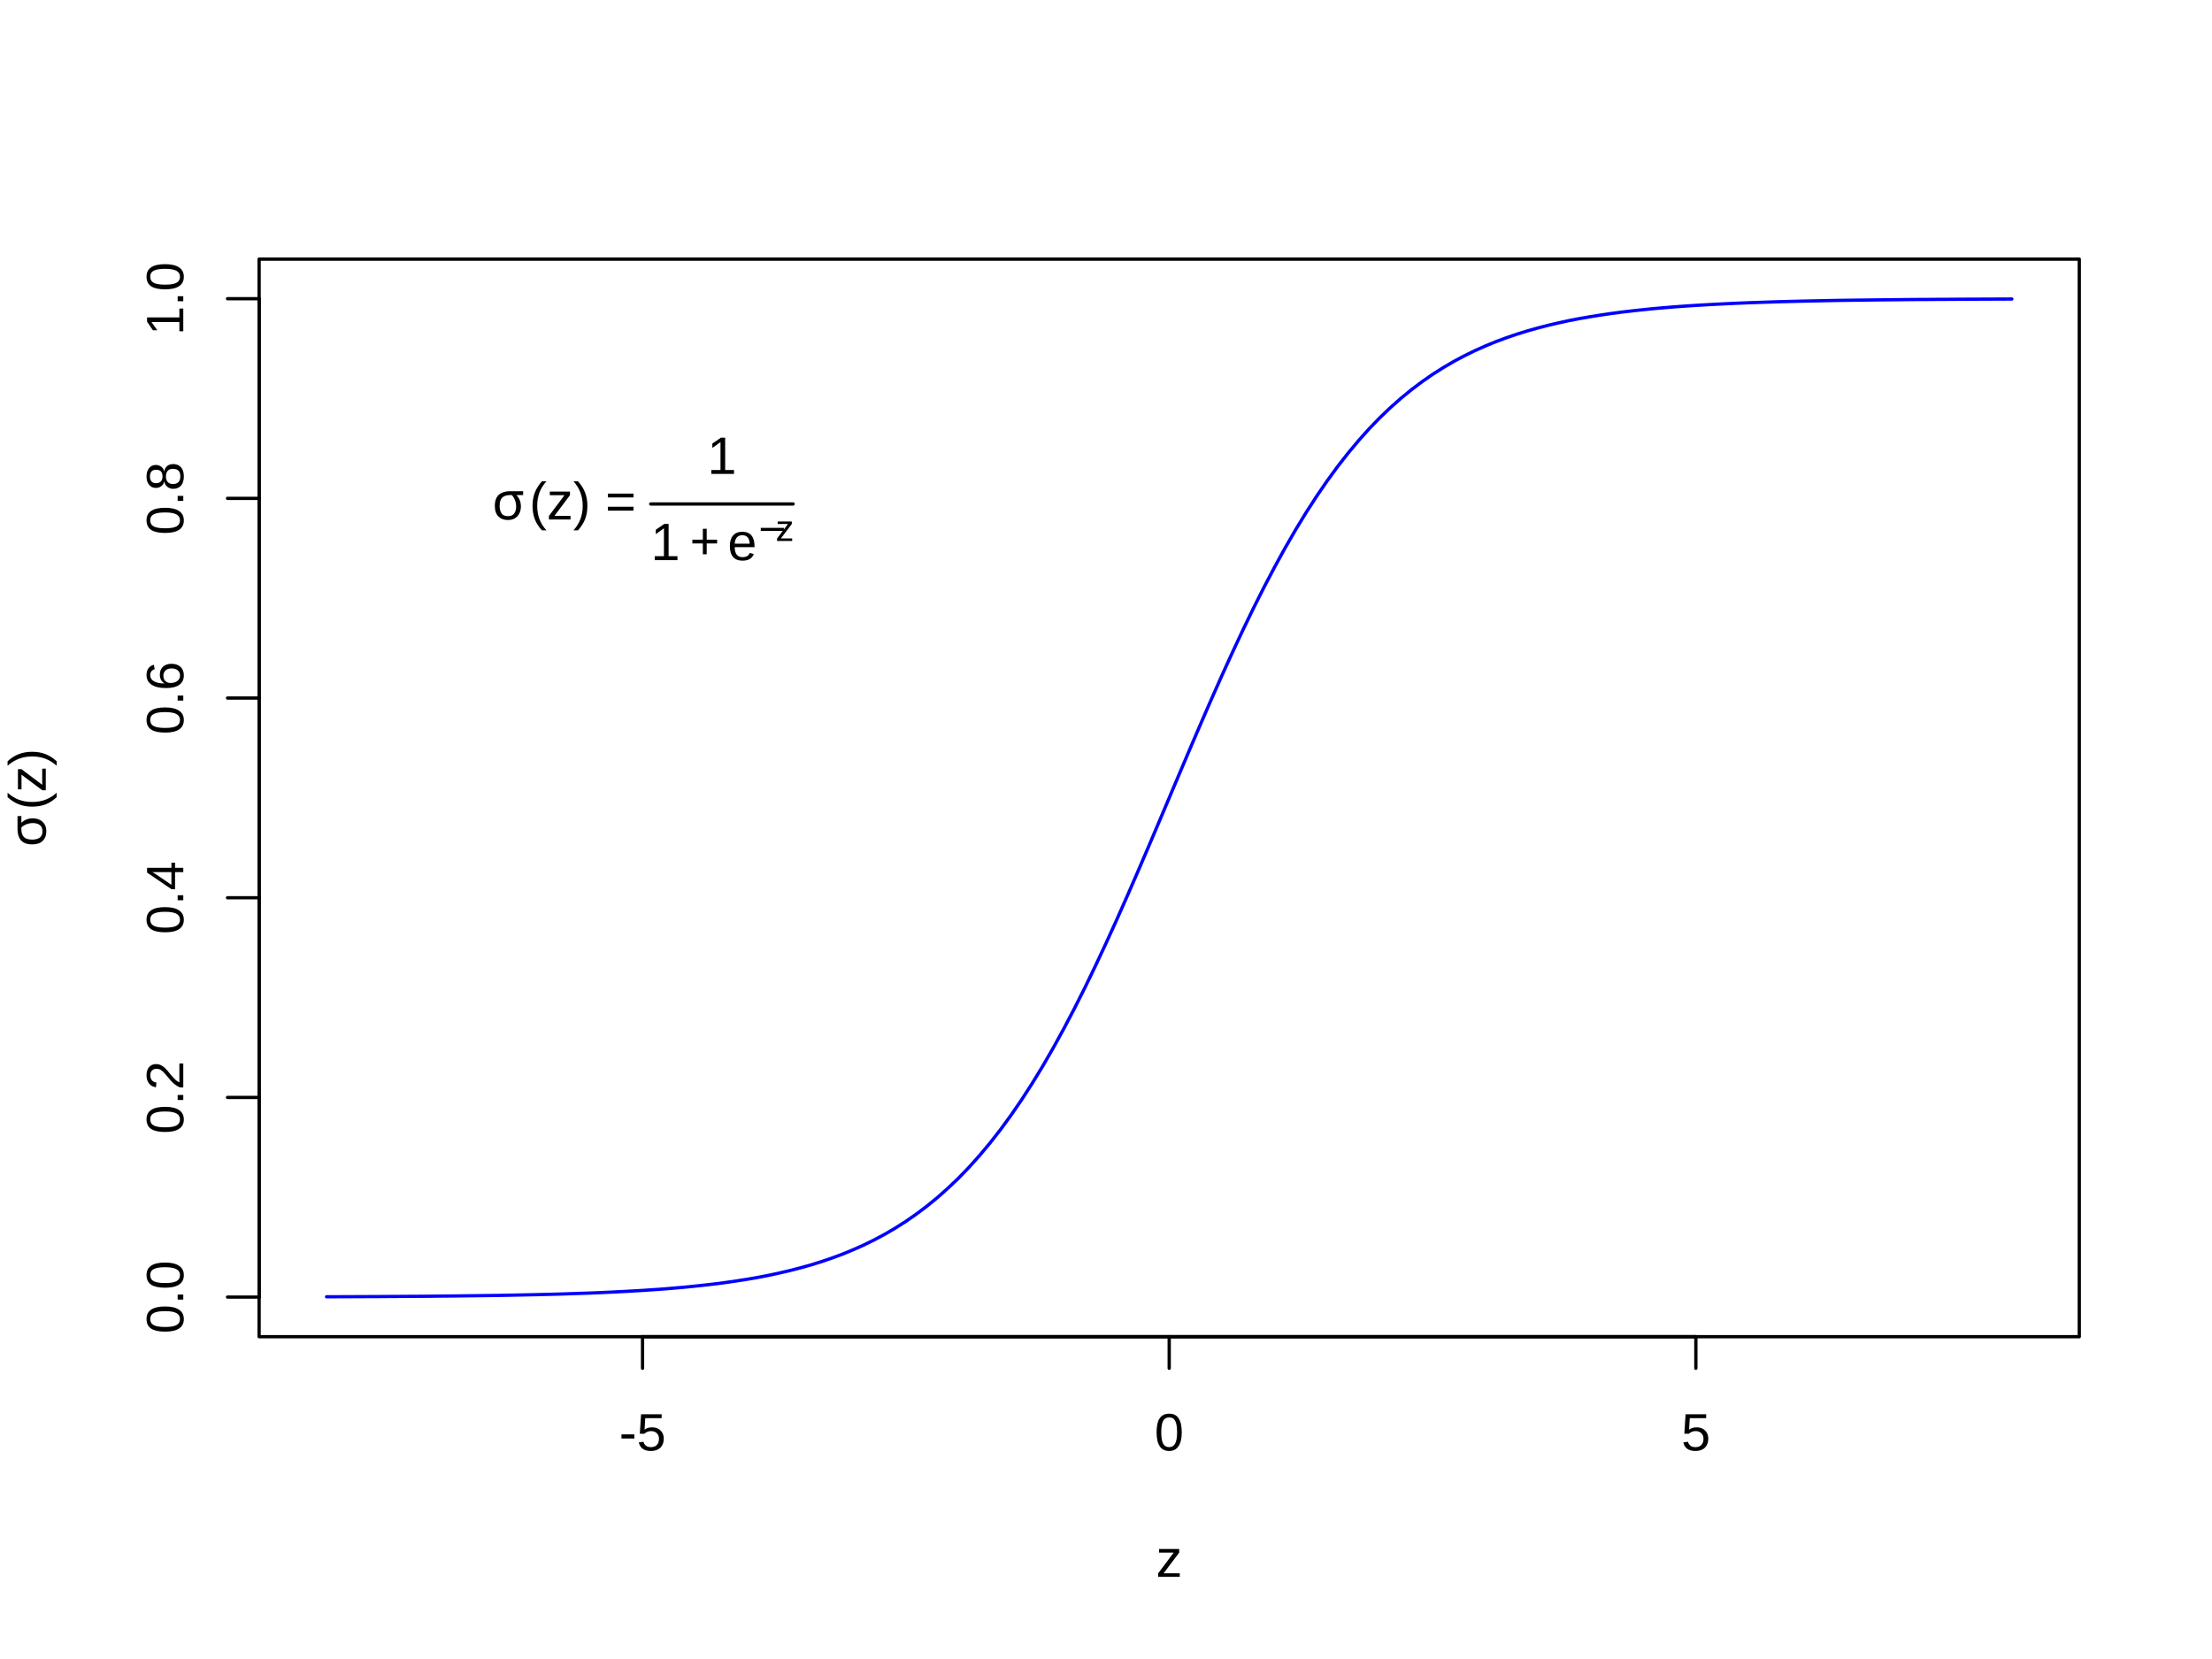
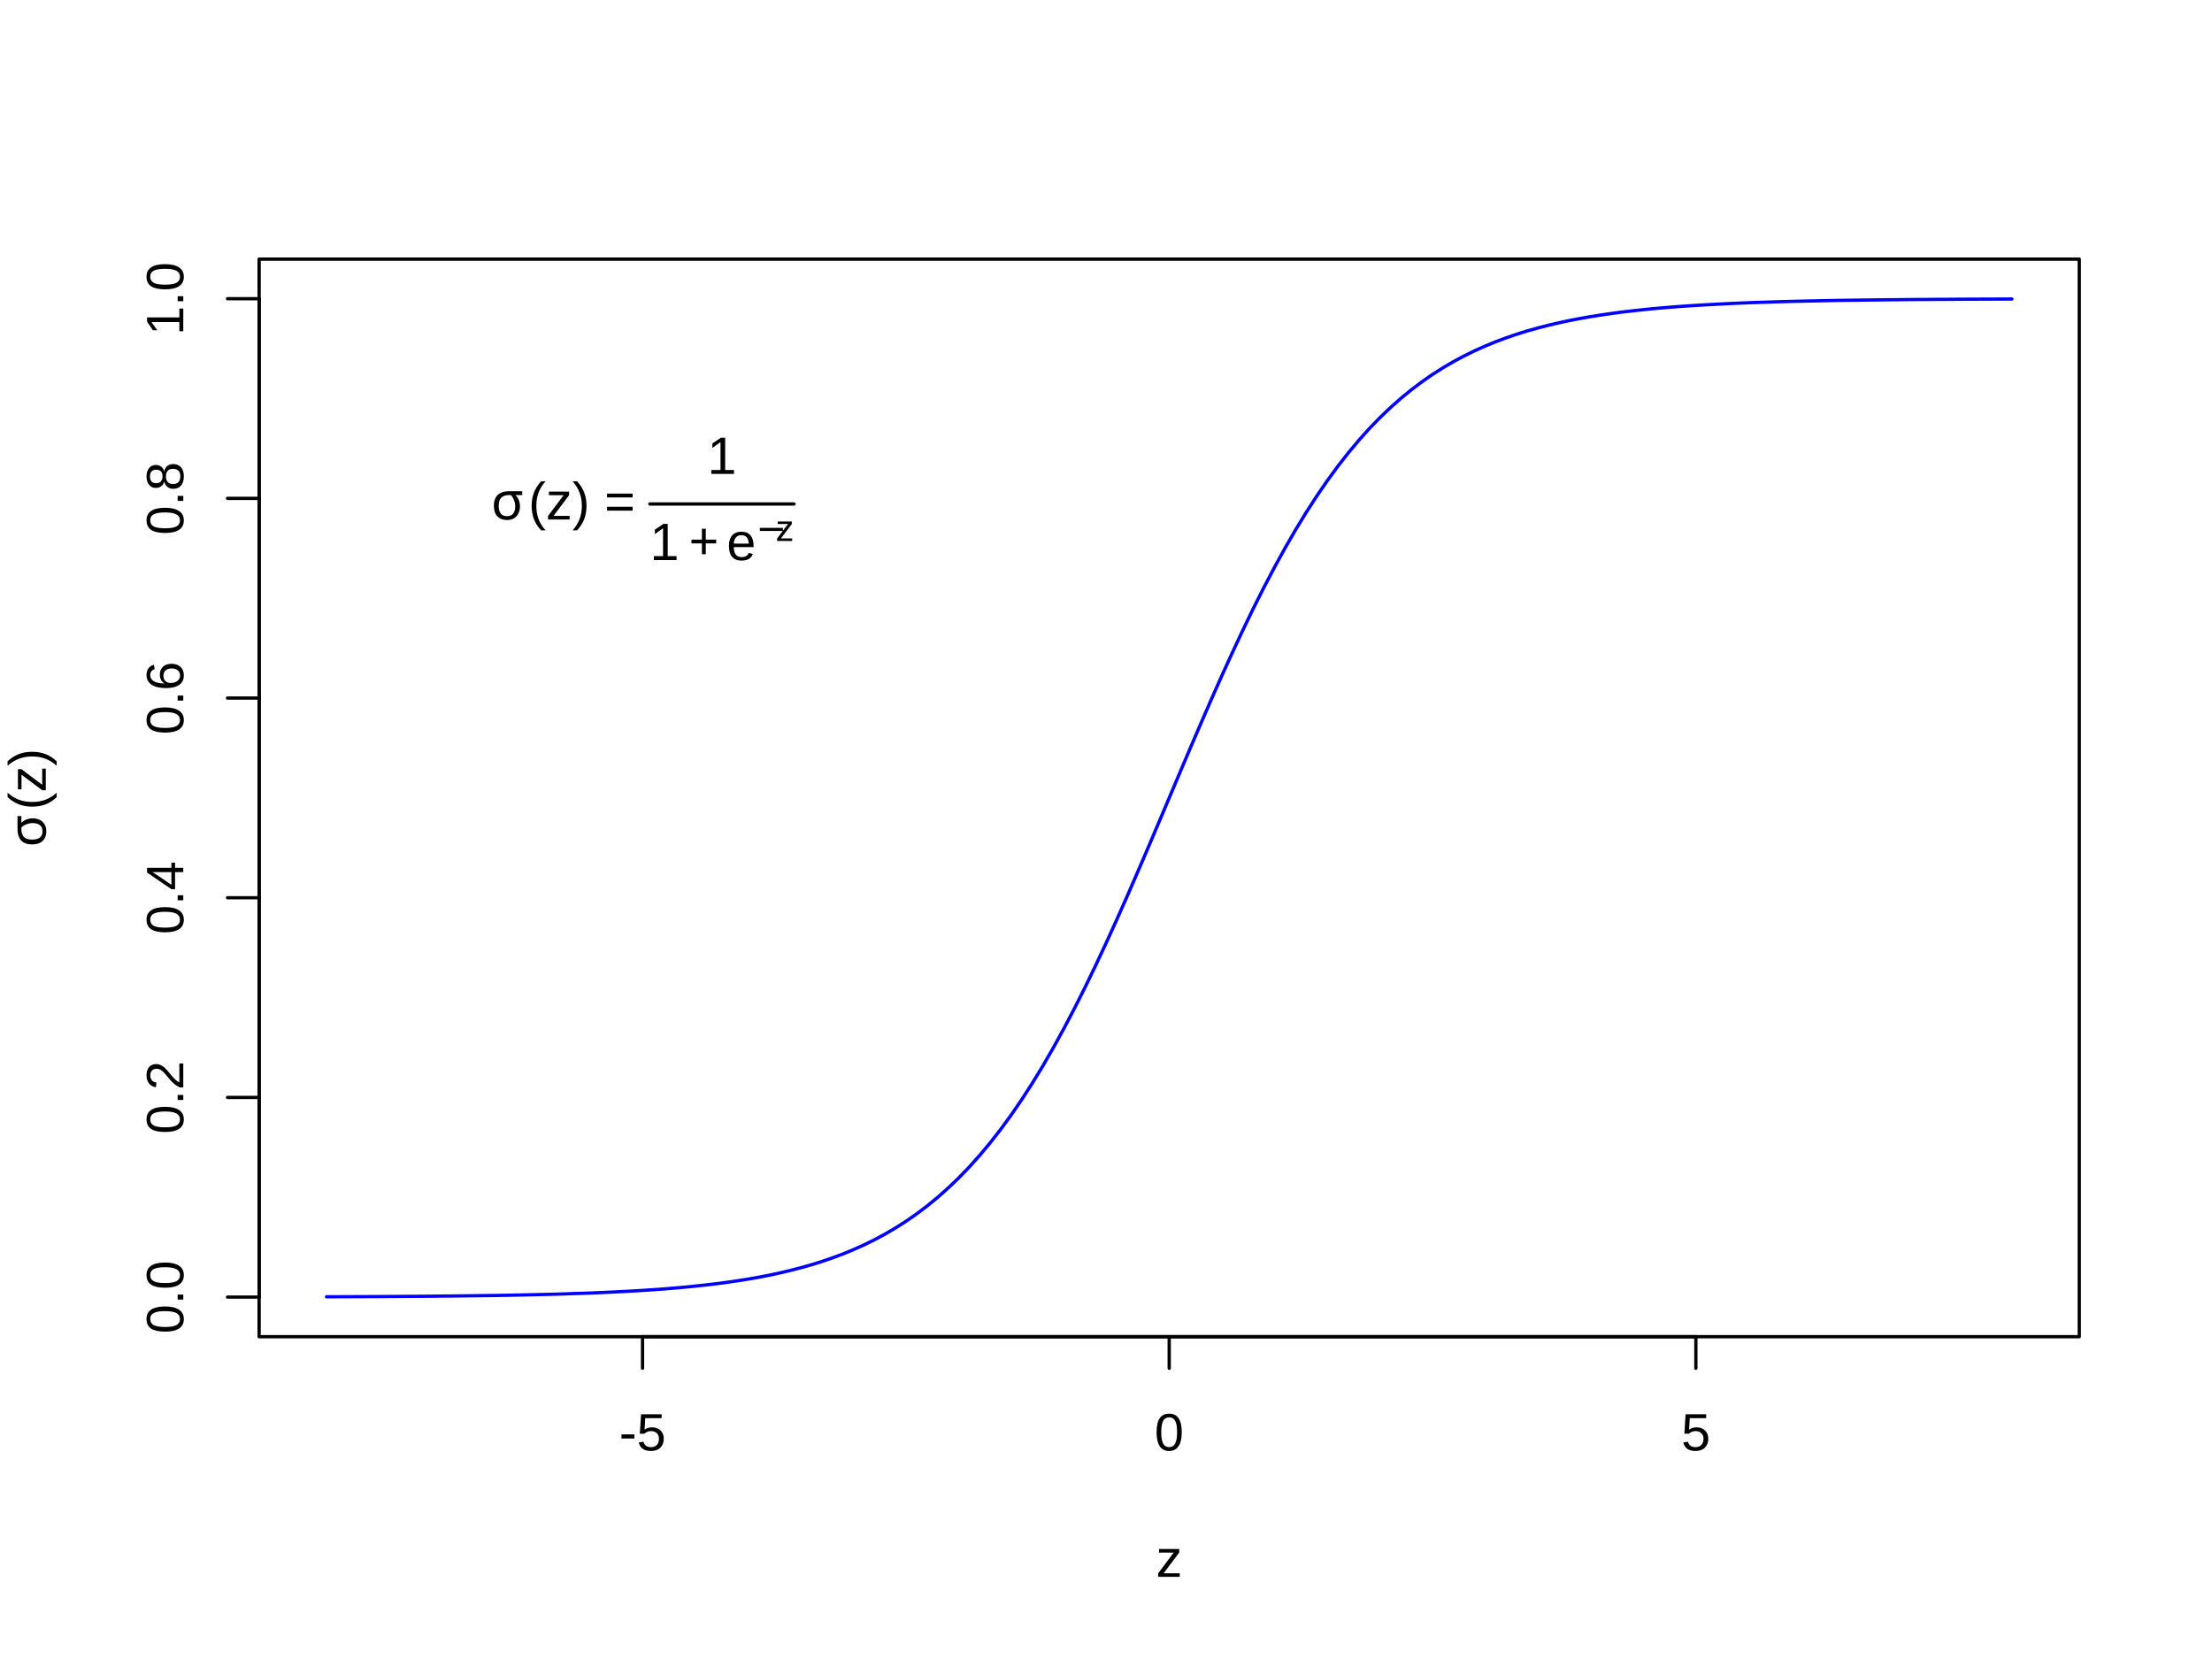
<svg xmlns="http://www.w3.org/2000/svg" viewBox="0 0 504.00 378.00">
  <defs>
    <style type="text/css">
    line, polyline, polygon, path, rect, circle {
      fill: none;
      stroke: #000000;
      stroke-linecap: round;
      stroke-linejoin: round;
      stroke-miterlimit: 10.00;
    }
  </style>
  </defs>
  <rect width="100%" height="100%" style="stroke: none; fill: #FFFFFF;" />
  <defs>
    <clipPath id="cpNTkuMDR8NDczLjc2fDMwNC41Nnw1OS4wNA==">
      <rect x="59.04" y="59.04" width="414.72" height="245.52" />
    </clipPath>
  </defs>
  <polyline points="74.40,295.47 76.80,295.46 79.20,295.45 81.60,295.44 84.00,295.43 86.40,295.42 88.80,295.40 91.20,295.39 93.60,295.37 96.00,295.36 98.40,295.34 100.80,295.31 103.20,295.29 105.60,295.26 108.00,295.23 110.40,295.20 112.80,295.17 115.20,295.13 117.60,295.08 120.00,295.03 122.40,294.98 124.80,294.92 127.20,294.86 129.60,294.78 132.00,294.70 134.40,294.62 136.80,294.52 139.20,294.41 141.60,294.29 144.00,294.16 146.40,294.02 148.80,293.86 151.20,293.69 153.60,293.49 156.00,293.28 158.40,293.04 160.80,292.78 163.20,292.50 165.60,292.18 168.00,291.83 170.40,291.45 172.80,291.03 175.20,290.57 177.60,290.05 180.00,289.49 182.40,288.87 184.80,288.20 187.20,287.45 189.60,286.63 192.00,285.74 194.40,284.75 196.80,283.68 199.20,282.50 201.60,281.22 204.00,279.81 206.40,278.29 208.80,276.62 211.20,274.81 213.60,272.85 216.00,270.72 218.40,268.43 220.80,265.95 223.20,263.27 225.60,260.40 228.00,257.33 230.40,254.04 232.80,250.54 235.20,246.82 237.60,242.89 240.00,238.73 242.40,234.36 244.80,229.79 247.20,225.02 249.60,220.06 252.00,214.93 254.40,209.66 256.80,204.25 259.20,198.73 261.60,193.14 264.00,187.48 266.40,181.80 268.80,176.12 271.20,170.46 273.60,164.87 276.00,159.35 278.40,153.94 280.80,148.67 283.20,143.54 285.60,138.58 288.00,133.81 290.40,129.24 292.80,124.87 295.20,120.71 297.60,116.78 300.00,113.06 302.40,109.56 304.80,106.27 307.20,103.20 309.60,100.33 312.00,97.65 314.40,95.17 316.80,92.88 319.20,90.75 321.60,88.79 324.00,86.98 326.40,85.31 328.80,83.79 331.20,82.38 333.60,81.10 336.00,79.92 338.40,78.85 340.80,77.86 343.20,76.97 345.60,76.15 348.00,75.40 350.40,74.73 352.80,74.11 355.20,73.55 357.60,73.03 360.00,72.57 362.40,72.15 364.80,71.77 367.20,71.42 369.60,71.10 372.00,70.82 374.40,70.56 376.80,70.32 379.20,70.11 381.60,69.91 384.00,69.74 386.40,69.58 388.80,69.44 391.20,69.31 393.60,69.19 396.00,69.08 398.40,68.98 400.80,68.90 403.20,68.82 405.60,68.74 408.00,68.68 410.40,68.62 412.80,68.57 415.20,68.52 417.60,68.47 420.00,68.43 422.40,68.40 424.80,68.37 427.20,68.34 429.60,68.31 432.00,68.29 434.40,68.26 436.80,68.24 439.20,68.23 441.60,68.21 444.00,68.20 446.40,68.18 448.80,68.17 451.20,68.16 453.60,68.15 456.00,68.14 458.40,68.13 " style="stroke-width: 0.75; stroke: #0000FF;" clip-path="url(#cpNTkuMDR8NDczLjc2fDMwNC41Nnw1OS4wNA==)" />
  <defs>
    <clipPath id="cpMC4wMHw1MDQuMDB8Mzc4LjAwfDAuMDA=">
      <rect x="0.00" y="0.00" width="504.00" height="378.00" />
    </clipPath>
  </defs>
  <line x1="146.40" y1="304.56" x2="386.40" y2="304.56" style="stroke-width: 0.75;" clip-path="url(#cpMC4wMHw1MDQuMDB8Mzc4LjAwfDAuMDA=)" />
  <line x1="146.40" y1="304.56" x2="146.40" y2="311.76" style="stroke-width: 0.75;" clip-path="url(#cpMC4wMHw1MDQuMDB8Mzc4LjAwfDAuMDA=)" />
  <line x1="266.40" y1="304.56" x2="266.40" y2="311.76" style="stroke-width: 0.75;" clip-path="url(#cpMC4wMHw1MDQuMDB8Mzc4LjAwfDAuMDA=)" />
  <line x1="386.40" y1="304.56" x2="386.40" y2="311.76" style="stroke-width: 0.75;" clip-path="url(#cpMC4wMHw1MDQuMDB8Mzc4LjAwfDAuMDA=)" />
  <g clip-path="url(#cpMC4wMHw1MDQuMDB8Mzc4LjAwfDAuMDA=)">
    <text x="141.07" y="330.48" style="font-size: 12.00px; font-family: Arial;" textLength="10.67px" lengthAdjust="spacingAndGlyphs">-5</text>
  </g>
  <g clip-path="url(#cpMC4wMHw1MDQuMDB8Mzc4LjAwfDAuMDA=)">
    <text x="263.06" y="330.48" style="font-size: 12.00px; font-family: Arial;" textLength="6.67px" lengthAdjust="spacingAndGlyphs">0</text>
  </g>
  <g clip-path="url(#cpMC4wMHw1MDQuMDB8Mzc4LjAwfDAuMDA=)">
    <text x="383.06" y="330.48" style="font-size: 12.00px; font-family: Arial;" textLength="6.67px" lengthAdjust="spacingAndGlyphs">5</text>
  </g>
  <line x1="59.04" y1="295.54" x2="59.04" y2="68.06" style="stroke-width: 0.75;" clip-path="url(#cpMC4wMHw1MDQuMDB8Mzc4LjAwfDAuMDA=)" />
  <line x1="59.04" y1="295.54" x2="51.84" y2="295.54" style="stroke-width: 0.75;" clip-path="url(#cpMC4wMHw1MDQuMDB8Mzc4LjAwfDAuMDA=)" />
  <line x1="59.04" y1="250.05" x2="51.84" y2="250.05" style="stroke-width: 0.75;" clip-path="url(#cpMC4wMHw1MDQuMDB8Mzc4LjAwfDAuMDA=)" />
  <line x1="59.04" y1="204.55" x2="51.84" y2="204.55" style="stroke-width: 0.75;" clip-path="url(#cpMC4wMHw1MDQuMDB8Mzc4LjAwfDAuMDA=)" />
  <line x1="59.04" y1="159.05" x2="51.84" y2="159.05" style="stroke-width: 0.75;" clip-path="url(#cpMC4wMHw1MDQuMDB8Mzc4LjAwfDAuMDA=)" />
  <line x1="59.04" y1="113.55" x2="51.84" y2="113.55" style="stroke-width: 0.75;" clip-path="url(#cpMC4wMHw1MDQuMDB8Mzc4LjAwfDAuMDA=)" />
  <line x1="59.04" y1="68.06" x2="51.84" y2="68.06" style="stroke-width: 0.75;" clip-path="url(#cpMC4wMHw1MDQuMDB8Mzc4LjAwfDAuMDA=)" />
  <g clip-path="url(#cpMC4wMHw1MDQuMDB8Mzc4LjAwfDAuMDA=)">
    <text transform="translate(41.76,303.88) rotate(-90)" style="font-size: 12.00px; font-family: Arial;" textLength="16.68px" lengthAdjust="spacingAndGlyphs">0.0</text>
  </g>
  <g clip-path="url(#cpMC4wMHw1MDQuMDB8Mzc4LjAwfDAuMDA=)">
    <text transform="translate(41.76,258.39) rotate(-90)" style="font-size: 12.00px; font-family: Arial;" textLength="16.68px" lengthAdjust="spacingAndGlyphs">0.2</text>
  </g>
  <g clip-path="url(#cpMC4wMHw1MDQuMDB8Mzc4LjAwfDAuMDA=)">
    <text transform="translate(41.76,212.89) rotate(-90)" style="font-size: 12.00px; font-family: Arial;" textLength="16.68px" lengthAdjust="spacingAndGlyphs">0.4</text>
  </g>
  <g clip-path="url(#cpMC4wMHw1MDQuMDB8Mzc4LjAwfDAuMDA=)">
    <text transform="translate(41.76,167.39) rotate(-90)" style="font-size: 12.00px; font-family: Arial;" textLength="16.68px" lengthAdjust="spacingAndGlyphs">0.6</text>
  </g>
  <g clip-path="url(#cpMC4wMHw1MDQuMDB8Mzc4LjAwfDAuMDA=)">
    <text transform="translate(41.76,121.90) rotate(-90)" style="font-size: 12.00px; font-family: Arial;" textLength="16.68px" lengthAdjust="spacingAndGlyphs">0.8</text>
  </g>
  <g clip-path="url(#cpMC4wMHw1MDQuMDB8Mzc4LjAwfDAuMDA=)">
    <text transform="translate(41.76,76.40) rotate(-90)" style="font-size: 12.00px; font-family: Arial;" textLength="16.68px" lengthAdjust="spacingAndGlyphs">1.0</text>
  </g>
  <polyline points="59.04,304.56 473.76,304.56 473.76,59.04 59.04,59.04 59.04,304.56 " style="stroke-width: 0.75;" clip-path="url(#cpMC4wMHw1MDQuMDB8Mzc4LjAwfDAuMDA=)" />
  <g clip-path="url(#cpMC4wMHw1MDQuMDB8Mzc4LjAwfDAuMDA=)">
    <text x="263.40" y="359.28" style="font-size: 12.00px; font-family: Arial;" textLength="6.00px" lengthAdjust="spacingAndGlyphs">z</text>
  </g>
  <g clip-path="url(#cpMC4wMHw1MDQuMDB8Mzc4LjAwfDAuMDA=)">
    <text transform="translate(10.43,193.05) rotate(-90)" style="font-size: 12.00px; font-family: PT Serif;" textLength="8.51px" lengthAdjust="spacingAndGlyphs">σ</text>
  </g>
  <g clip-path="url(#cpMC4wMHw1MDQuMDB8Mzc4LjAwfDAuMDA=)">
    <text transform="translate(10.43,184.54) rotate(-90)" style="font-size: 12.00px; font-family: Arial;" textLength="13.99px" lengthAdjust="spacingAndGlyphs">(z)</text>
  </g>
  <defs>
    <clipPath id="cpNTkuMDR8NDczLjc2fDMwNC41Nnw1OS4wNA==">
      <rect x="59.04" y="59.04" width="414.72" height="245.52" />
    </clipPath>
  </defs>
  <g clip-path="url(#cpNTkuMDR8NDczLjc2fDMwNC41Nnw1OS4wNA==)">
-     <text x="112.09" y="118.36" style="font-size: 12.00px; font-family: PT Serif;" textLength="8.51px" lengthAdjust="spacingAndGlyphs">σ</text>
+     <text x="111.88" y="118.36" style="font-size: 12.00px; font-family: PT Serif;" textLength="8.51px" lengthAdjust="spacingAndGlyphs">σ</text>
  </g>
  <g clip-path="url(#cpNTkuMDR8NDczLjc2fDMwNC41Nnw1OS4wNA==)">
-     <text x="120.59" y="118.36" style="font-size: 12.00px; font-family: Arial;" textLength="27.67px" lengthAdjust="spacingAndGlyphs">(z) = </text>
+     <text x="120.39" y="118.36" style="font-size: 12.00px; font-family: Arial;" textLength="27.67px" lengthAdjust="spacingAndGlyphs">(z) = </text>
  </g>
  <g clip-path="url(#cpNTkuMDR8NDczLjc2fDMwNC41Nnw1OS4wNA==)">
    <text x="161.15" y="107.98" style="font-size: 12.00px; font-family: Arial;" textLength="6.67px" lengthAdjust="spacingAndGlyphs">1</text>
  </g>
  <g clip-path="url(#cpNTkuMDR8NDczLjc2fDMwNC41Nnw1OS4wNA==)">
-     <text x="148.26" y="127.62" style="font-size: 12.00px; font-family: Arial;" textLength="6.67px" lengthAdjust="spacingAndGlyphs">1</text>
+     <text x="148.06" y="127.61" style="font-size: 12.00px; font-family: Arial;" textLength="6.67px" lengthAdjust="spacingAndGlyphs">1</text>
  </g>
  <g clip-path="url(#cpNTkuMDR8NDczLjc2fDMwNC41Nnw1OS4wNA==)">
-     <text x="157.16" y="127.62" style="font-size: 12.00px; font-family: PT Serif;" textLength="6.40px" lengthAdjust="spacingAndGlyphs">+</text>
+     <text x="156.95" y="127.61" style="font-size: 12.00px; font-family: PT Serif;" textLength="6.40px" lengthAdjust="spacingAndGlyphs">+</text>
  </g>
  <g clip-path="url(#cpNTkuMDR8NDczLjc2fDMwNC41Nnw1OS4wNA==)">
-     <text x="165.78" y="127.62" style="font-size: 12.00px; font-family: Arial;" textLength="6.67px" lengthAdjust="spacingAndGlyphs">e</text>
+     <text x="165.57" y="127.61" style="font-size: 12.00px; font-family: Arial;" textLength="6.67px" lengthAdjust="spacingAndGlyphs">e</text>
  </g>
  <g clip-path="url(#cpNTkuMDR8NDczLjc2fDMwNC41Nnw1OS4wNA==)">
-     <text x="172.45" y="123.26" style="font-size: 8.40px; font-family: PT Serif;" textLength="4.26px" lengthAdjust="spacingAndGlyphs">−</text>
+     <text x="172.24" y="123.26" style="font-size: 8.40px; font-family: PT Serif;" textLength="4.48px" lengthAdjust="spacingAndGlyphs">−</text>
  </g>
  <g clip-path="url(#cpNTkuMDR8NDczLjc2fDMwNC41Nnw1OS4wNA==)">
-     <text x="176.71" y="123.26" style="font-size: 8.40px; font-family: Arial;" textLength="4.00px" lengthAdjust="spacingAndGlyphs">z</text>
+     <text x="176.72" y="123.26" style="font-size: 8.40px; font-family: Arial;" textLength="4.20px" lengthAdjust="spacingAndGlyphs">z</text>
  </g>
-   <polyline points="148.26,114.83 180.71,114.83 " style="stroke-width: 0.75;" clip-path="url(#cpNTkuMDR8NDczLjc2fDMwNC41Nnw1OS4wNA==)" />
+   <polyline points="148.06,114.83 180.92,114.83 " style="stroke-width: 0.75;" clip-path="url(#cpNTkuMDR8NDczLjc2fDMwNC41Nnw1OS4wNA==)" />
</svg>
